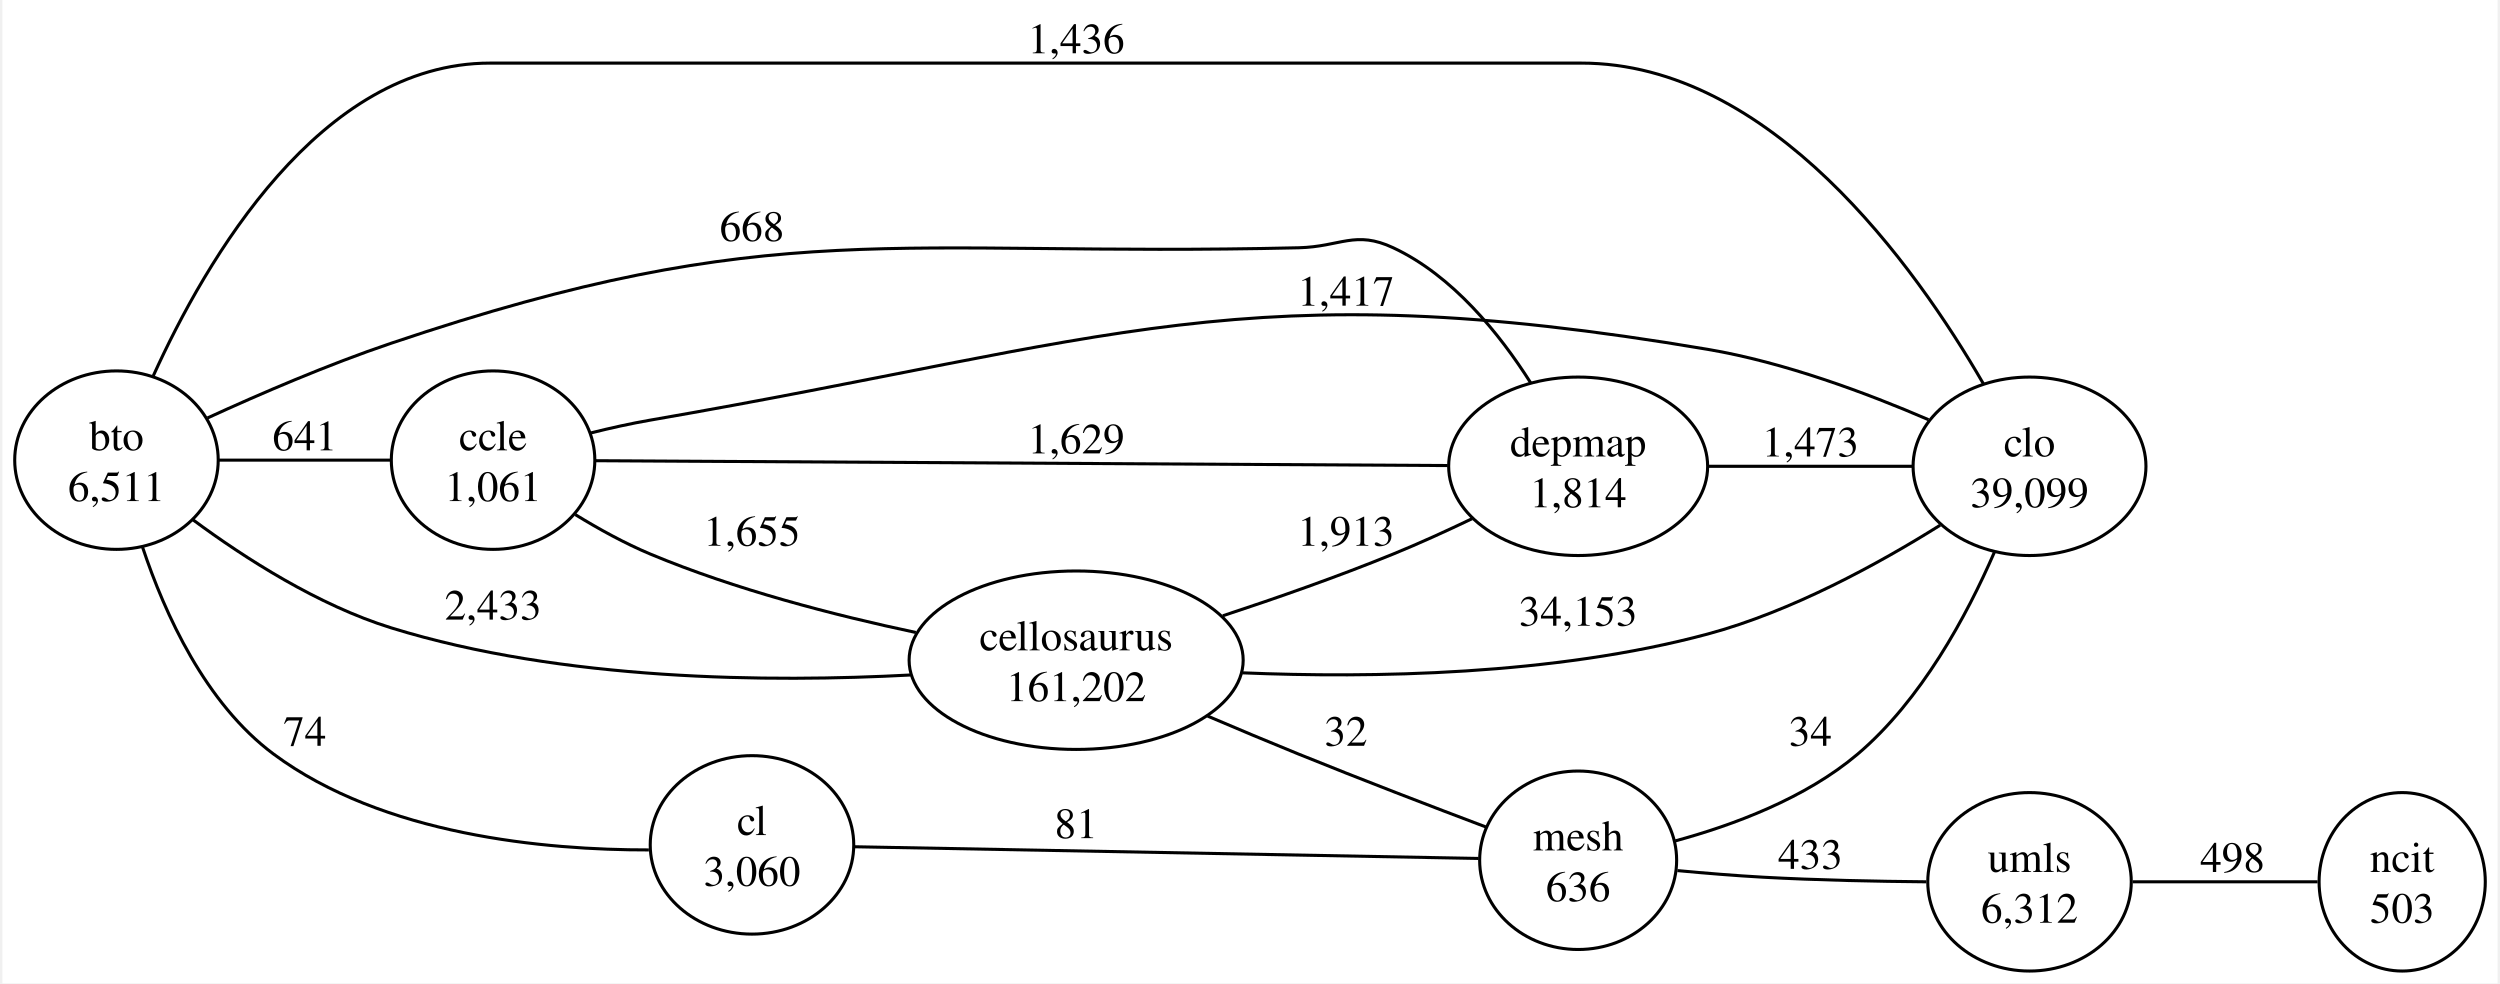
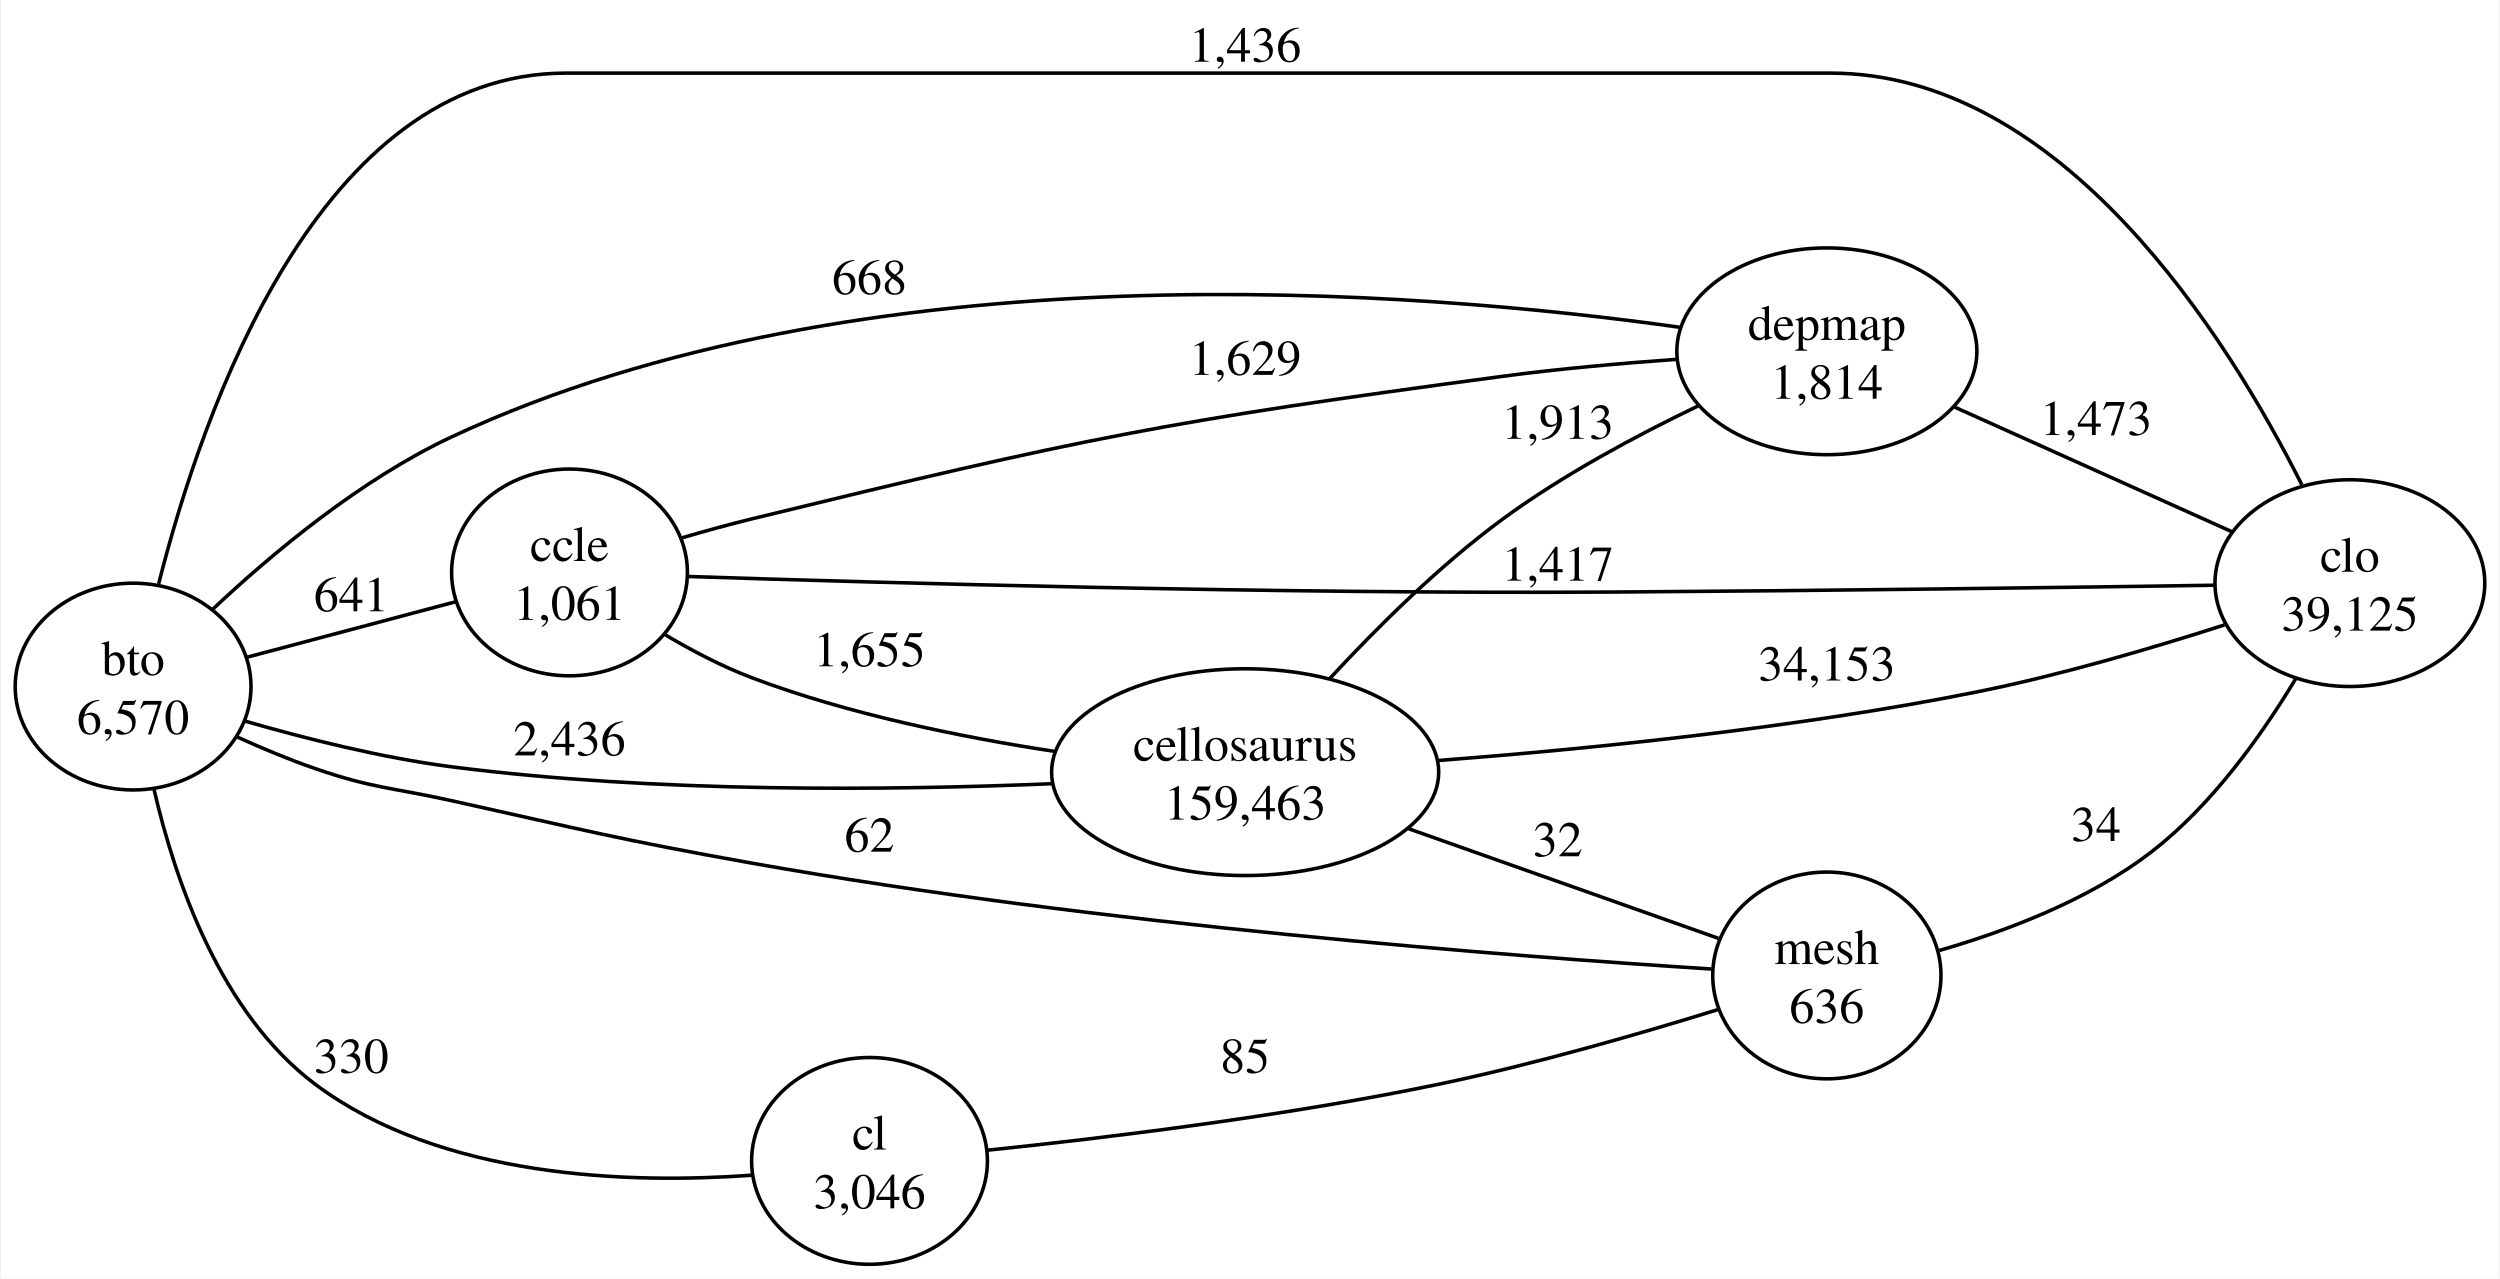
- <svg xmlns="http://www.w3.org/2000/svg" width="811pt" height="319pt" viewBox="0.00 0.00 810.69 319.49">
-   <g id="graph0" class="graph" transform="scale(1 1) rotate(0) translate(4 315.49)">
-     <polygon fill="white" stroke="none" points="-4,4 -4,-315.49 806.69,-315.49 806.69,4 -4,4" />
+ <svg xmlns="http://www.w3.org/2000/svg" width="700pt" height="358pt" viewBox="0.00 0.00 700.44 358.49">
+   <g id="graph0" class="graph" transform="scale(1 1) rotate(0) translate(4 354.49)">
+     <polygon fill="white" stroke="none" points="-4,4 -4,-354.49 696.44,-354.49 696.44,4 -4,4" />
    <g id="node1" class="node">
-       <ellipse fill="none" stroke="black" cx="33.06" cy="-165.99" rx="33.06" ry="28.99" />
-       <text text-anchor="middle" x="33.06" y="-169.19" font-family="Times,serif" font-size="14.00">bto</text>
-       <text text-anchor="middle" x="33.06" y="-152.69" font-family="Times,serif" font-size="14.00">6,511</text>
+       <ellipse fill="none" stroke="black" cx="33.06" cy="-161.99" rx="33.06" ry="28.99" />
+       <text text-anchor="middle" x="33.06" y="-165.19" font-family="Times,serif" font-size="14.00">bto</text>
+       <text text-anchor="middle" x="33.06" y="-148.69" font-family="Times,serif" font-size="14.00">6,570</text>
    </g>
    <g id="node2" class="node">
-       <ellipse fill="none" stroke="black" cx="239.54" cy="-40.99" rx="33.06" ry="28.99" />
-       <text text-anchor="middle" x="239.54" y="-44.19" font-family="Times,serif" font-size="14.00">cl</text>
-       <text text-anchor="middle" x="239.54" y="-27.69" font-family="Times,serif" font-size="14.00">3,060</text>
+       <ellipse fill="none" stroke="black" cx="239.54" cy="-28.99" rx="33.06" ry="28.99" />
+       <text text-anchor="middle" x="239.54" y="-32.19" font-family="Times,serif" font-size="14.00">cl</text>
+       <text text-anchor="middle" x="239.54" y="-15.69" font-family="Times,serif" font-size="14.00">3,046</text>
    </g>
    <g id="edge1" class="edge">
-       <path fill="none" stroke="black" d="M41.54,-137.71C48.79,-115.94 62.02,-86.89 84.11,-70.49 119.73,-44.06 172.35,-39.3 206.04,-39.35" />
-       <text text-anchor="middle" x="94.24" y="-73.19" font-family="Times,serif" font-size="14.00">74</text>
+       <path fill="none" stroke="black" d="M38.94,-133.09C44.92,-107.18 57.72,-70.29 84.11,-50.49 119.52,-23.93 172.69,-22.53 206.49,-24.98" />
+       <text text-anchor="middle" x="94.24" y="-53.69" font-family="Times,serif" font-size="14.00">330</text>
    </g>
    <g id="node3" class="node">
-       <ellipse fill="none" stroke="black" cx="155.42" cy="-165.99" rx="33.06" ry="28.99" />
-       <text text-anchor="middle" x="155.42" y="-169.19" font-family="Times,serif" font-size="14.00">ccle</text>
-       <text text-anchor="middle" x="155.42" y="-152.69" font-family="Times,serif" font-size="14.00">1,061</text>
+       <ellipse fill="none" stroke="black" cx="155.42" cy="-193.99" rx="33.06" ry="28.99" />
+       <text text-anchor="middle" x="155.42" y="-197.19" font-family="Times,serif" font-size="14.00">ccle</text>
+       <text text-anchor="middle" x="155.42" y="-180.69" font-family="Times,serif" font-size="14.00">1,061</text>
    </g>
    <g id="edge2" class="edge">
-       <path fill="none" stroke="black" d="M66.31,-165.99C83.58,-165.99 104.79,-165.99 122.08,-165.99" />
-       <text text-anchor="middle" x="94.24" y="-169.19" font-family="Times,serif" font-size="14.00">641</text>
+       <path fill="none" stroke="black" d="M65.05,-170.23C83.02,-175.01 105.58,-181.01 123.53,-185.78" />
+       <text text-anchor="middle" x="94.24" y="-183.11" font-family="Times,serif" font-size="14.00">641</text>
    </g>
    <g id="node4" class="node">
-       <ellipse fill="none" stroke="black" cx="344.86" cy="-100.99" rx="54.27" ry="28.99" />
-       <text text-anchor="middle" x="344.86" y="-104.19" font-family="Times,serif" font-size="14.00">cellosaurus</text>
-       <text text-anchor="middle" x="344.86" y="-87.69" font-family="Times,serif" font-size="14.00">161,202</text>
+       <ellipse fill="none" stroke="black" cx="344.86" cy="-137.99" rx="54.27" ry="28.99" />
+       <text text-anchor="middle" x="344.86" y="-141.19" font-family="Times,serif" font-size="14.00">cellosaurus</text>
+       <text text-anchor="middle" x="344.86" y="-124.69" font-family="Times,serif" font-size="14.00">159,463</text>
    </g>
    <g id="edge3" class="edge">
-       <path fill="none" stroke="black" d="M57.91,-146.61C74.81,-134.11 98.61,-118.84 122.36,-111.49 178.08,-94.25 245.43,-93.74 291.12,-96.19" />
-       <text text-anchor="middle" x="155.42" y="-114.19" font-family="Times,serif" font-size="14.00">2,433</text>
+       <path fill="none" stroke="black" d="M64.35,-152.33C81.24,-147.44 102.75,-142.02 122.36,-139.49 179.58,-132.12 245.79,-132.87 290.81,-134.76" />
+       <text text-anchor="middle" x="155.42" y="-142.69" font-family="Times,serif" font-size="14.00">2,436</text>
    </g>
    <g id="node5" class="node">
-       <ellipse fill="none" stroke="black" cx="507.96" cy="-163.99" rx="42.07" ry="28.99" />
-       <text text-anchor="middle" x="507.96" y="-167.19" font-family="Times,serif" font-size="14.00">depmap</text>
-       <text text-anchor="middle" x="507.96" y="-150.69" font-family="Times,serif" font-size="14.00">1,814</text>
+       <ellipse fill="none" stroke="black" cx="507.96" cy="-255.99" rx="42.07" ry="28.99" />
+       <text text-anchor="middle" x="507.96" y="-259.19" font-family="Times,serif" font-size="14.00">depmap</text>
+       <text text-anchor="middle" x="507.96" y="-242.69" font-family="Times,serif" font-size="14.00">1,814</text>
    </g>
    <g id="edge4" class="edge">
-       <path fill="none" stroke="black" d="M62.63,-179.69C79.7,-187.51 101.96,-197.11 122.36,-203.99 247.18,-246.12 285.44,-231.87 417.13,-234.99 430.8,-235.32 435.51,-240.79 447.88,-234.99 467.19,-225.94 482.38,-207.13 492.52,-191.14" />
-       <text text-anchor="middle" x="239.54" y="-237.19" font-family="Times,serif" font-size="14.00">668</text>
+       <path fill="none" stroke="black" d="M55.32,-183.61C72.1,-199.39 96.85,-220.05 122.36,-231.99 237.64,-285.94 393.99,-272.96 466.69,-262.73" />
+       <text text-anchor="middle" x="239.54" y="-272.03" font-family="Times,serif" font-size="14.00">668</text>
    </g>
    <g id="node6" class="node">
-       <ellipse fill="none" stroke="black" cx="654.61" cy="-163.99" rx="37.83" ry="28.99" />
-       <text text-anchor="middle" x="654.61" y="-167.19" font-family="Times,serif" font-size="14.00">clo</text>
-       <text text-anchor="middle" x="654.61" y="-150.69" font-family="Times,serif" font-size="14.00">39,099</text>
+       <ellipse fill="none" stroke="black" cx="507.96" cy="-80.99" rx="32" ry="28.99" />
+       <text text-anchor="middle" x="507.96" y="-84.19" font-family="Times,serif" font-size="14.00">mesh</text>
+       <text text-anchor="middle" x="507.96" y="-67.69" font-family="Times,serif" font-size="14.00">636</text>
    </g>
    <g id="edge5" class="edge">
-       <path fill="none" stroke="black" d="M45.01,-193.35C62.18,-231.22 99.29,-294.99 154.42,-294.99 154.42,-294.99 154.42,-294.99 508.96,-294.99 570.45,-294.99 617.46,-229.14 639.61,-190.82" />
-       <text text-anchor="middle" x="344.86" y="-298.19" font-family="Times,serif" font-size="14.00">1,436</text>
+       <path fill="none" stroke="black" d="M62.24,-147.85C69.28,-144.66 76.88,-141.48 84.11,-138.99 100.63,-133.32 105.31,-133.77 122.36,-129.99 159.64,-121.73 168.89,-119.19 206.48,-112.49 303.82,-95.15 420.72,-86.27 475.61,-82.79" />
+       <text text-anchor="middle" x="239.54" y="-115.69" font-family="Times,serif" font-size="14.00">62</text>
    </g>
    <g id="node7" class="node">
-       <ellipse fill="none" stroke="black" cx="507.96" cy="-35.99" rx="32" ry="28.99" />
-       <text text-anchor="middle" x="507.96" y="-39.19" font-family="Times,serif" font-size="14.00">mesh</text>
-       <text text-anchor="middle" x="507.96" y="-22.69" font-family="Times,serif" font-size="14.00">636</text>
+       <ellipse fill="none" stroke="black" cx="654.61" cy="-190.99" rx="37.83" ry="28.99" />
+       <text text-anchor="middle" x="654.61" y="-194.19" font-family="Times,serif" font-size="14.00">clo</text>
+       <text text-anchor="middle" x="654.61" y="-177.69" font-family="Times,serif" font-size="14.00">39,125</text>
    </g>
    <g id="edge6" class="edge">
-       <path fill="none" stroke="black" d="M272.94,-40.38C324.53,-39.42 424.69,-37.54 475.61,-36.58" />
-       <text text-anchor="middle" x="344.86" y="-43.19" font-family="Times,serif" font-size="14.00">81</text>
+       <path fill="none" stroke="black" d="M40.22,-190.78C52.59,-239.74 85.36,-333.99 154.42,-333.99 154.42,-333.99 154.42,-333.99 508.96,-333.99 573.93,-333.99 620.23,-260.12 641.14,-218.56" />
+       <text text-anchor="middle" x="344.86" y="-337.19" font-family="Times,serif" font-size="14.00">1,436</text>
    </g>
    <g id="edge7" class="edge">
-       <path fill="none" stroke="black" d="M182.13,-148.3C189.72,-143.64 198.22,-138.95 206.48,-135.49 234.04,-123.95 266.38,-115.59 292.77,-110" />
-       <text text-anchor="middle" x="239.54" y="-138.19" font-family="Times,serif" font-size="14.00">1,655</text>
+       <path fill="none" stroke="black" d="M272.66,-32C304.86,-35.34 355.75,-41.46 399.13,-50.49 425.99,-56.08 455.97,-64.77 477.49,-71.44" />
+       <text text-anchor="middle" x="344.86" y="-53.69" font-family="Times,serif" font-size="14.00">85</text>
    </g>
    <g id="edge8" class="edge">
-       <path fill="none" stroke="black" d="M188.77,-165.81C252.67,-165.44 394.98,-164.63 465.59,-164.23" />
-       <text text-anchor="middle" x="344.86" y="-168.19" font-family="Times,serif" font-size="14.00">1,629</text>
+       <path fill="none" stroke="black" d="M182.33,-176.46C189.86,-172 198.27,-167.6 206.48,-164.49 233.63,-154.22 265.37,-147.77 291.5,-143.8" />
+       <text text-anchor="middle" x="239.54" y="-167.69" font-family="Times,serif" font-size="14.00">1,655</text>
    </g>
    <g id="edge9" class="edge">
-       <path fill="none" stroke="black" d="M187.22,-174.84C193.55,-176.42 200.2,-177.9 206.48,-178.99 357.27,-205.07 399.15,-227.54 550.03,-201.99 574.96,-197.77 601.72,-187.8 621.79,-179.13" />
-       <text text-anchor="middle" x="432.51" y="-216.19" font-family="Times,serif" font-size="14.00">1,417</text>
+       <path fill="none" stroke="black" d="M186.99,-203.7C193.4,-205.58 200.13,-207.44 206.48,-208.99 299.06,-231.59 322.67,-236.38 417.13,-248.99 432.95,-251.1 450.42,-252.64 465.72,-253.73" />
+       <text text-anchor="middle" x="344.86" y="-249.38" font-family="Times,serif" font-size="14.00">1,629</text>
    </g>
    <g id="edge10" class="edge">
-       <path fill="none" stroke="black" d="M392.52,-115.43C410.06,-121.2 430.06,-128.21 447.88,-135.49 456.32,-138.94 465.25,-143.01 473.54,-146.99" />
-       <text text-anchor="middle" x="432.51" y="-138.19" font-family="Times,serif" font-size="14.00">1,913</text>
+       <path fill="none" stroke="black" d="M188.77,-192.85C242.54,-191.08 353.75,-187.92 447.88,-188.49 506.82,-188.85 575.25,-189.78 616.45,-190.4" />
+       <text text-anchor="middle" x="432.51" y="-191.69" font-family="Times,serif" font-size="14.00">1,417</text>
+     </g>
+     <g id="edge11" class="edge">
+       <path fill="none" stroke="black" d="M368.61,-164.26C381.85,-178.57 399.39,-195.98 417.13,-208.99 434.02,-221.38 454.62,-232.4 471.83,-240.66" />
+       <text text-anchor="middle" x="432.51" y="-231.45" font-family="Times,serif" font-size="14.00">1,913</text>
    </g>
    <g id="edge12" class="edge">
-       <path fill="none" stroke="black" d="M398.85,-96.89C440.64,-95.16 500.02,-96.03 550.03,-109.49 577.3,-116.83 605.5,-132.27 625.57,-144.85" />
-       <text text-anchor="middle" x="507.96" y="-112.19" font-family="Times,serif" font-size="14.00">34,153</text>
-     </g>
-     <g id="edge11" class="edge">
-       <path fill="none" stroke="black" d="M387.59,-82.83C397.26,-78.7 407.53,-74.39 417.13,-70.49 437.41,-62.26 460.46,-53.42 478.13,-46.75" />
-       <text text-anchor="middle" x="432.51" y="-73.19" font-family="Times,serif" font-size="14.00">32</text>
+       <path fill="none" stroke="black" d="M390.74,-122.11C418.48,-112.3 453.3,-99.98 477.56,-91.39" />
+       <text text-anchor="middle" x="432.51" y="-114.4" font-family="Times,serif" font-size="14.00">32</text>
    </g>
    <g id="edge13" class="edge">
-       <path fill="none" stroke="black" d="M550.41,-163.99C571.28,-163.99 596.37,-163.99 616.59,-163.99" />
-       <text text-anchor="middle" x="583.41" y="-167.19" font-family="Times,serif" font-size="14.00">1,473</text>
+       <path fill="none" stroke="black" d="M399.14,-141.27C440.57,-144.45 499.33,-150.32 550.03,-160.49 573.56,-165.21 599.45,-172.84 619.46,-179.28" />
+       <text text-anchor="middle" x="507.96" y="-163.69" font-family="Times,serif" font-size="14.00">34,153</text>
    </g>
    <g id="edge14" class="edge">
-       <path fill="none" stroke="black" d="M539.51,-42.28C558.26,-47.37 581.84,-56.12 598.78,-70.49 619.44,-88.02 634.21,-115.41 643.17,-136.03" />
-       <text text-anchor="middle" x="583.41" y="-73.19" font-family="Times,serif" font-size="14.00">34</text>
-     </g>
-     <g id="node8" class="node">
-       <ellipse fill="none" stroke="black" cx="654.61" cy="-28.99" rx="33.06" ry="28.99" />
-       <text text-anchor="middle" x="654.61" y="-32.19" font-family="Times,serif" font-size="14.00">umls</text>
-       <text text-anchor="middle" x="654.61" y="-15.69" font-family="Times,serif" font-size="14.00">6,312</text>
+       <path fill="none" stroke="black" d="M543.61,-240.42C567.34,-229.76 598.59,-215.71 621.72,-205.32" />
+       <text text-anchor="middle" x="583.41" y="-232.51" font-family="Times,serif" font-size="14.00">1,473</text>
    </g>
    <g id="edge15" class="edge">
-       <path fill="none" stroke="black" d="M540.2,-32.64C549.17,-31.8 558.98,-30.99 568.03,-30.49 585.54,-29.52 605.09,-29.13 621.08,-28.99" />
-       <text text-anchor="middle" x="583.41" y="-33.19" font-family="Times,serif" font-size="14.00">433</text>
-     </g>
-     <g id="node9" class="node">
-       <ellipse fill="none" stroke="black" cx="775.69" cy="-28.99" rx="27" ry="28.99" />
-       <text text-anchor="middle" x="775.69" y="-32.19" font-family="Times,serif" font-size="14.00">ncit</text>
-       <text text-anchor="middle" x="775.69" y="-15.69" font-family="Times,serif" font-size="14.00">503</text>
-     </g>
-     <g id="edge16" class="edge">
-       <path fill="none" stroke="black" d="M688.15,-28.99C707.02,-28.99 730.48,-28.99 748.21,-28.99" />
-       <text text-anchor="middle" x="720.57" y="-32.19" font-family="Times,serif" font-size="14.00">498</text>
+       <path fill="none" stroke="black" d="M539.45,-87.98C557.95,-93.31 581.29,-102.06 598.78,-115.49 615.74,-128.51 629.79,-148.18 639.42,-164.18" />
+       <text text-anchor="middle" x="583.41" y="-118.69" font-family="Times,serif" font-size="14.00">34</text>
    </g>
  </g>
</svg>
